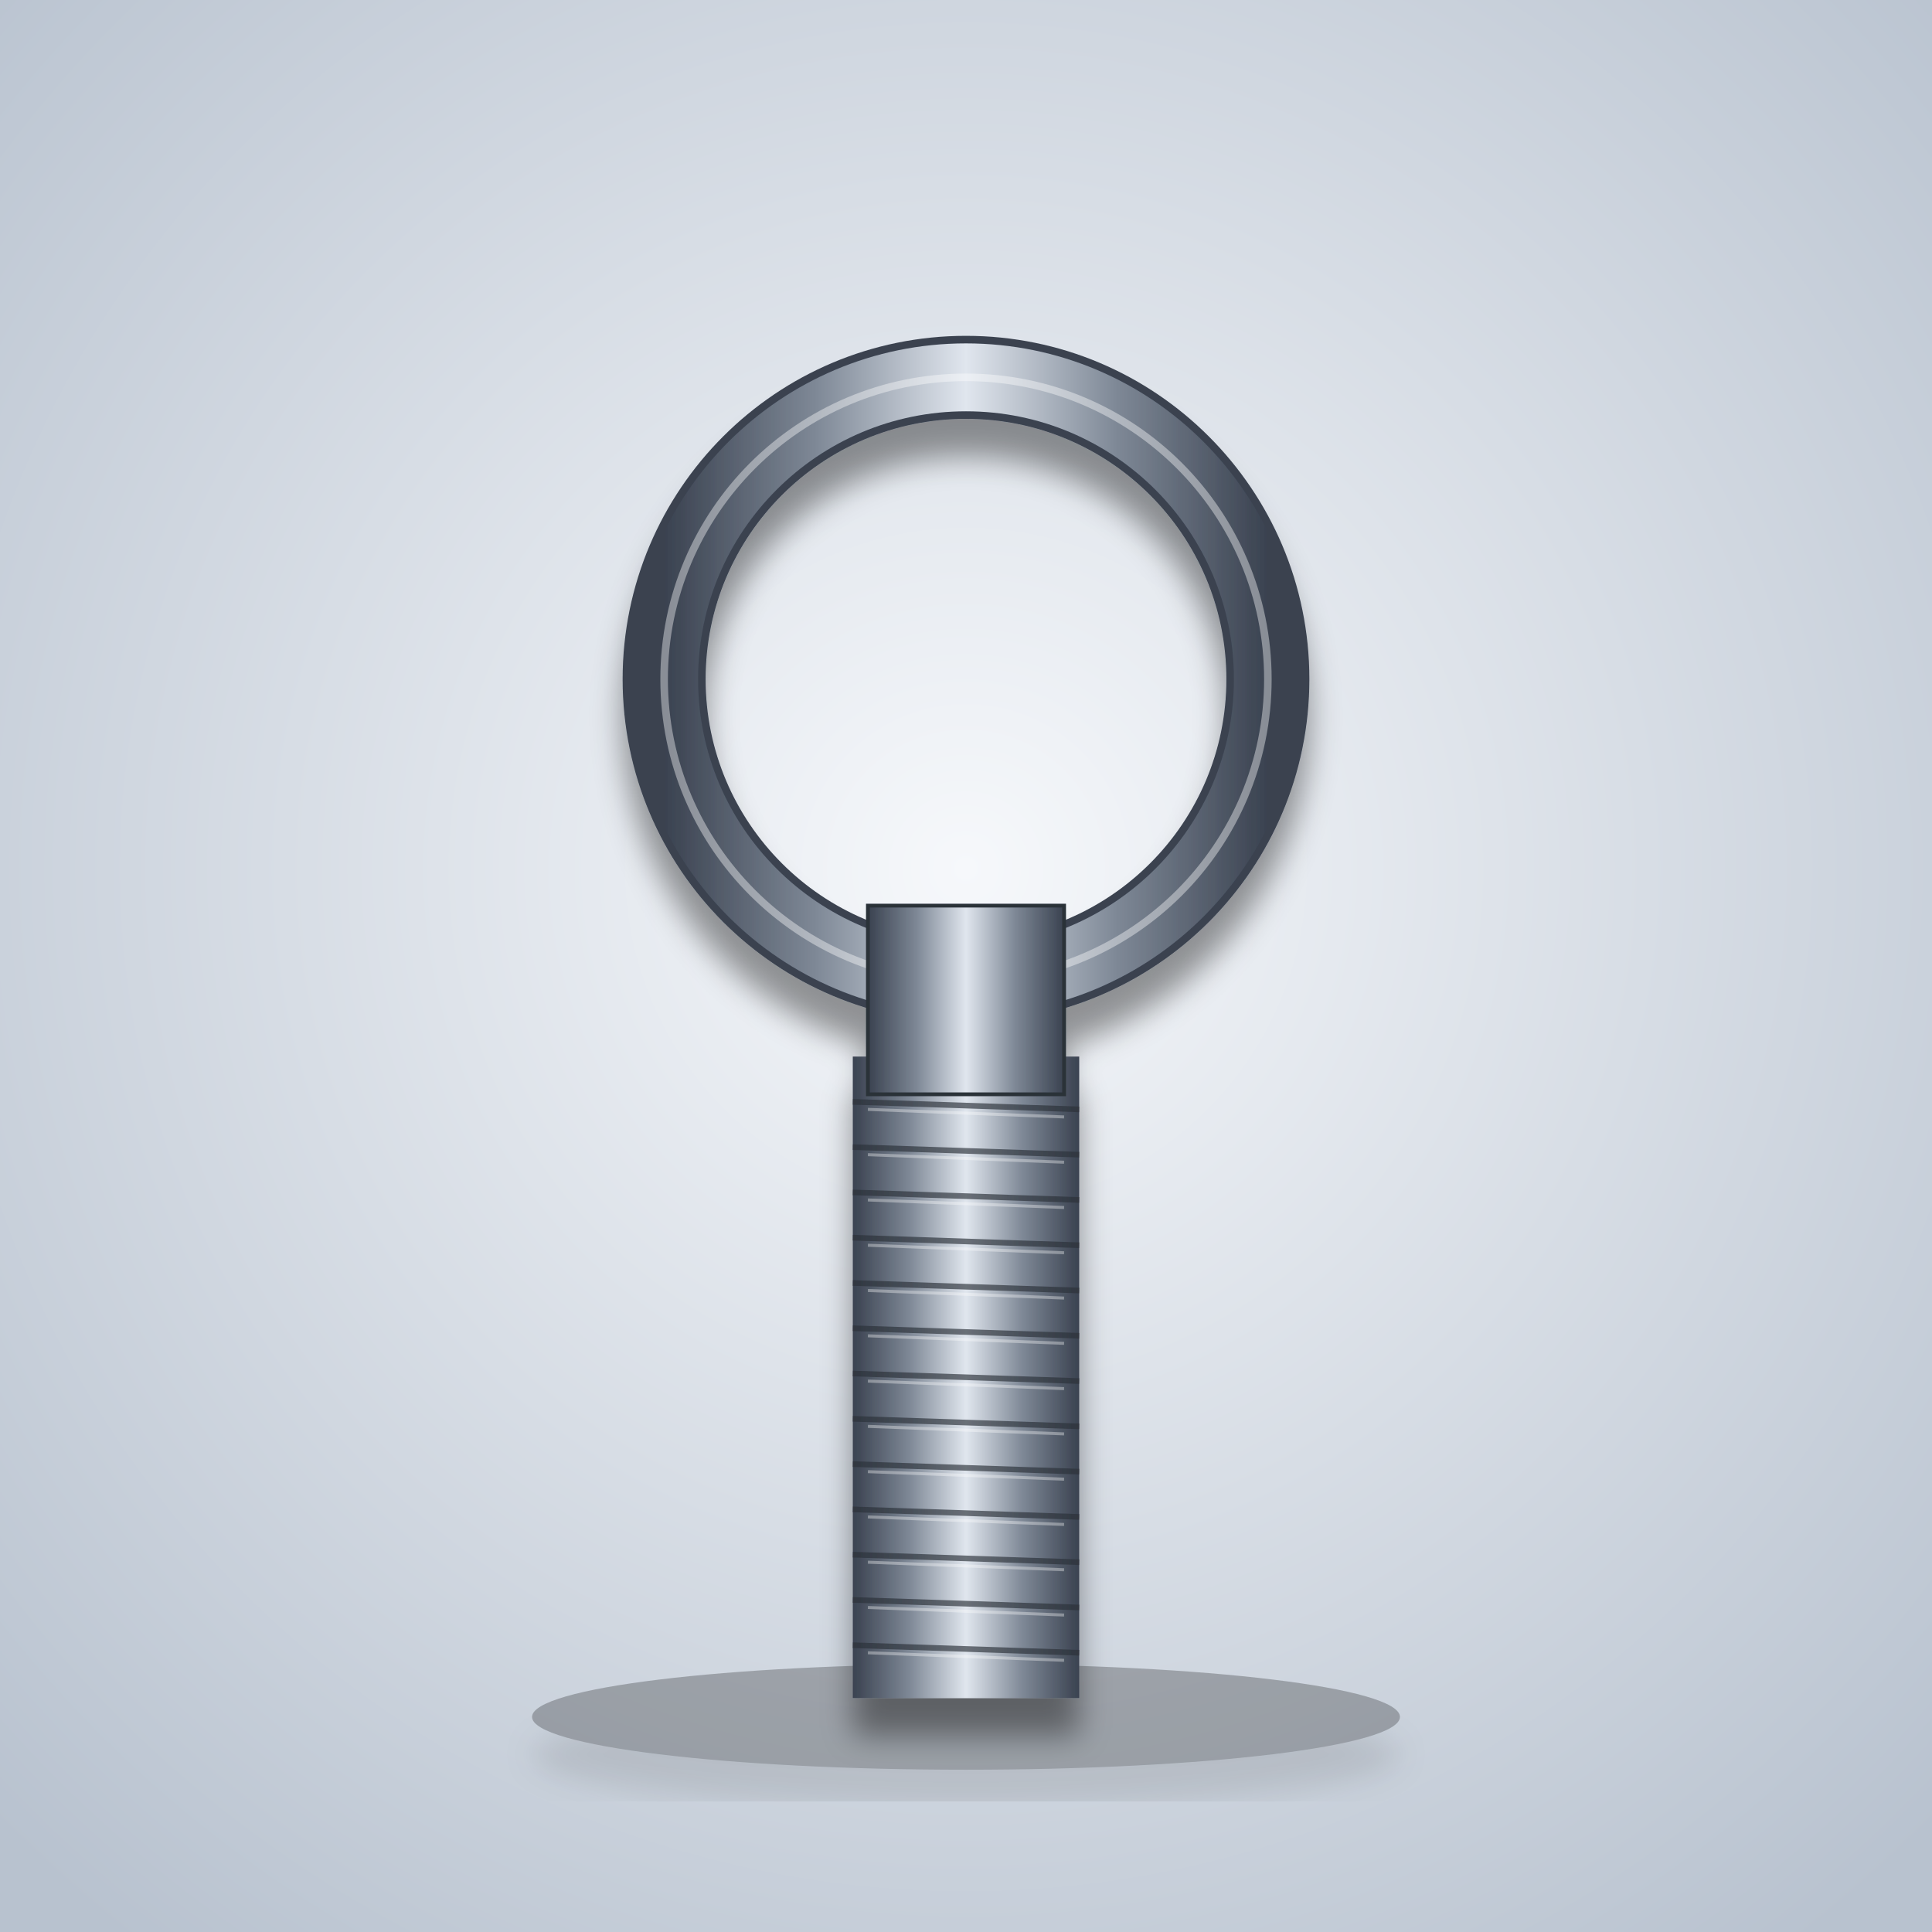
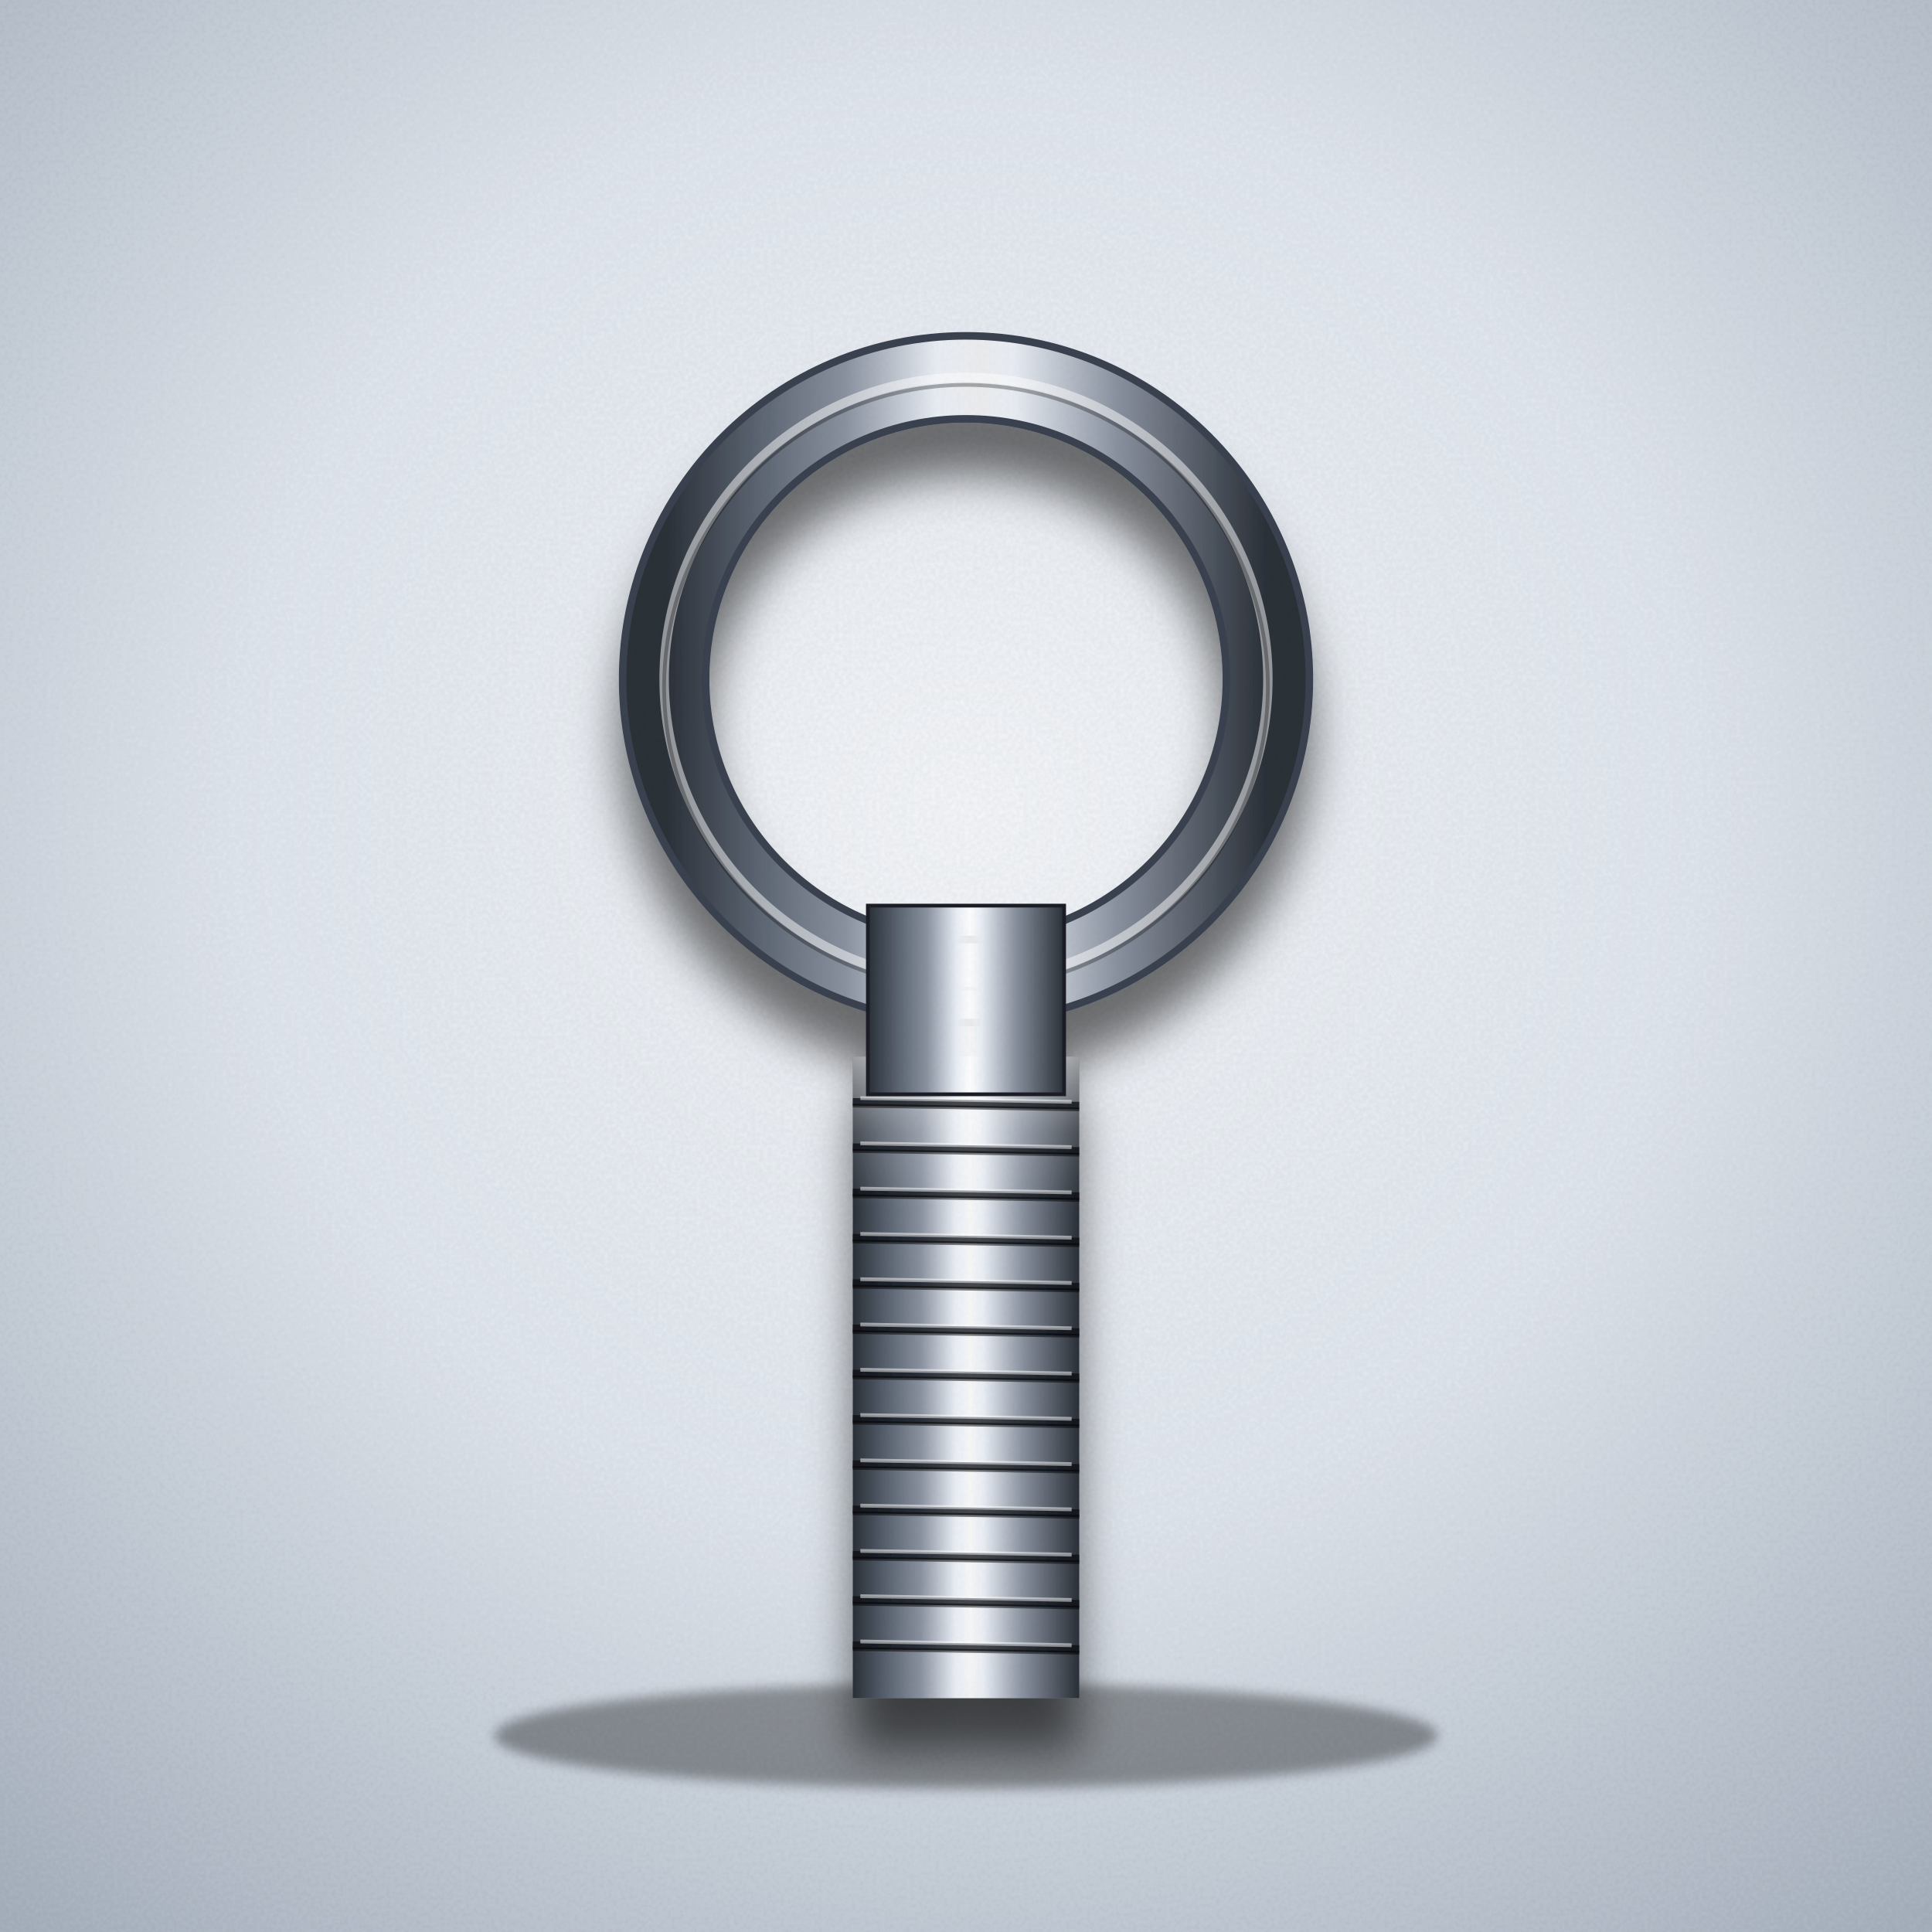
<svg xmlns="http://www.w3.org/2000/svg" viewBox="0 0 512 512" width="512" height="512">
  <defs>
-     <radialGradient id="bg" cx="50%" cy="45%" r="70%">
-       <stop offset="0%" stop-color="#f6f8fb" />
-       <stop offset="100%" stop-color="#b8c2cf" />
+     <radialGradient id="bg" cx="50%" cy="42%" r="75%">
+       <stop offset="0%" stop-color="#f5f7fa" />
+       <stop offset="50%" stop-color="#e2e8f0" />
+       <stop offset="100%" stop-color="#a8b2bf" />
    </radialGradient>
+     <filter id="grain">
+       <feTurbulence type="fractalNoise" baseFrequency="0.9" numOctaves="3" seed="5" />
+       <feColorMatrix values="0 0 0 0 0  0 0 0 0 0  0 0 0 0 0  0 0 0 0.08 0" />
+       <feComposite in2="SourceGraphic" operator="in" />
+     </filter>
+     <filter id="depthBlur">
+       <feGaussianBlur stdDeviation="1.5" />
+     </filter>
+     <filter id="realShadow" x="-50%" y="-50%" width="200%" height="200%">
+       <feGaussianBlur in="SourceAlpha" stdDeviation="6" />
+       <feOffset dx="0" dy="14" />
+       <feComponentTransfer>
+         <feFuncA type="linear" slope="0.55" />
+       </feComponentTransfer>
+       <feMerge>
+         <feMergeNode />
+         <feMergeNode in="SourceGraphic" />
+       </feMerge>
+     </filter>
+     <filter id="worn">
+       <feTurbulence type="turbulence" baseFrequency="0.04" numOctaves="2" seed="3" />
+       <feDisplacementMap in="SourceGraphic" scale="3" />
+     </filter>
+     <linearGradient id="metal" x1="0%" y1="0%" x2="100%" y2="0%" gradientTransform="rotate(0)">
+       <stop offset="0%" stop-color="#2a3038" />
+       <stop offset="15%" stop-color="#5a6370" />
+       <stop offset="30%" stop-color="#8a92a0" />
+       <stop offset="45%" stop-color="#e8edf4" />
+       <stop offset="52%" stop-color="#ffffff" stop-opacity="0.9" />
+       <stop offset="58%" stop-color="#e8edf4" />
+       <stop offset="75%" stop-color="#8a92a0" />
+       <stop offset="100%" stop-color="#2a3038" />
+     </linearGradient>
+     <linearGradient id="topShine" x1="0%" y1="0%" x2="0%" y2="100%">
+       <stop offset="0%" stop-color="#ffffff" stop-opacity="0.55" />
+       <stop offset="50%" stop-color="#ffffff" stop-opacity="0.15" />
+       <stop offset="100%" stop-color="#ffffff" stop-opacity="0" />
+     </linearGradient>
+     <linearGradient id="thread" x1="0%" y1="0%" x2="100%" y2="0%">
+       <stop offset="0%" stop-color="#1a1e25" />
+       <stop offset="50%" stop-color="#6a7280" />
+       <stop offset="100%" stop-color="#1a1e25" />
+     </linearGradient>
  </defs>
  <rect width="100%" height="100%" fill="url(#bg)" />
-   <filter id="ds" x="-30%" y="-30%" width="160%" height="160%">
-     <feGaussianBlur in="SourceAlpha" stdDeviation="4" />
-     <feOffset dx="0" dy="10" />
-     <feComponentTransfer>
-       <feFuncA type="linear" slope="0.4" />
-     </feComponentTransfer>
-     <feMerge>
-       <feMergeNode />
-       <feMergeNode in="SourceGraphic" />
-     </feMerge>
-   </filter>
-   <linearGradient id="shaft" x1="0%" y1="0%" x2="100%" y2="0%">
-     <stop offset="0%" stop-color="#3a4250" />
-     <stop offset="25%" stop-color="#7e8896" />
-     <stop offset="50%" stop-color="#e0e6ee" />
-     <stop offset="75%" stop-color="#7e8896" />
-     <stop offset="100%" stop-color="#3a4250" />
-   </linearGradient>
-   <ellipse cx="256" cy="455" rx="115" ry="14" fill="#000" opacity="0.25" filter="url(#ds)" />
-   <g filter="url(#ds)">
-     <rect x="226" y="280" width="60" height="170" fill="url(#shaft)" />
-     <line x1="226" y1="292" x2="286" y2="294" stroke="#2a3038" stroke-width="1.5" opacity="0.65" />
-     <line x1="226" y1="304" x2="286" y2="306" stroke="#2a3038" stroke-width="1.5" opacity="0.65" />
-     <line x1="226" y1="316" x2="286" y2="318" stroke="#2a3038" stroke-width="1.5" opacity="0.65" />
-     <line x1="226" y1="328" x2="286" y2="330" stroke="#2a3038" stroke-width="1.5" opacity="0.65" />
-     <line x1="226" y1="340" x2="286" y2="342" stroke="#2a3038" stroke-width="1.5" opacity="0.65" />
-     <line x1="226" y1="352" x2="286" y2="354" stroke="#2a3038" stroke-width="1.5" opacity="0.65" />
-     <line x1="226" y1="364" x2="286" y2="366" stroke="#2a3038" stroke-width="1.5" opacity="0.65" />
-     <line x1="226" y1="376" x2="286" y2="378" stroke="#2a3038" stroke-width="1.5" opacity="0.65" />
-     <line x1="226" y1="388" x2="286" y2="390" stroke="#2a3038" stroke-width="1.5" opacity="0.65" />
-     <line x1="226" y1="400" x2="286" y2="402" stroke="#2a3038" stroke-width="1.5" opacity="0.65" />
-     <line x1="226" y1="412" x2="286" y2="414" stroke="#2a3038" stroke-width="1.5" opacity="0.65" />
-     <line x1="226" y1="424" x2="286" y2="426" stroke="#2a3038" stroke-width="1.5" opacity="0.65" />
-     <line x1="226" y1="436" x2="286" y2="438" stroke="#2a3038" stroke-width="1.5" opacity="0.65" />
-     <line x1="230" y1="294" x2="282" y2="296" stroke="#fff" stroke-width="0.8" opacity="0.35" />
-     <line x1="230" y1="306" x2="282" y2="308" stroke="#fff" stroke-width="0.8" opacity="0.35" />
-     <line x1="230" y1="318" x2="282" y2="320" stroke="#fff" stroke-width="0.8" opacity="0.35" />
-     <line x1="230" y1="330" x2="282" y2="332" stroke="#fff" stroke-width="0.8" opacity="0.35" />
-     <line x1="230" y1="342" x2="282" y2="344" stroke="#fff" stroke-width="0.8" opacity="0.35" />
-     <line x1="230" y1="354" x2="282" y2="356" stroke="#fff" stroke-width="0.8" opacity="0.35" />
-     <line x1="230" y1="366" x2="282" y2="368" stroke="#fff" stroke-width="0.8" opacity="0.35" />
-     <line x1="230" y1="378" x2="282" y2="380" stroke="#fff" stroke-width="0.8" opacity="0.35" />
-     <line x1="230" y1="390" x2="282" y2="392" stroke="#fff" stroke-width="0.8" opacity="0.35" />
-     <line x1="230" y1="402" x2="282" y2="404" stroke="#fff" stroke-width="0.8" opacity="0.35" />
-     <line x1="230" y1="414" x2="282" y2="416" stroke="#fff" stroke-width="0.8" opacity="0.35" />
-     <line x1="230" y1="426" x2="282" y2="428" stroke="#fff" stroke-width="0.8" opacity="0.35" />
-     <line x1="230" y1="438" x2="282" y2="440" stroke="#fff" stroke-width="0.8" opacity="0.35" />
-     <circle cx="256" cy="180" r="80" fill="none" stroke="#3a4250" stroke-width="22" stroke-linecap="round" />
-     <circle cx="256" cy="180" r="80" fill="none" stroke="url(#shaft)" stroke-width="18" stroke-linecap="round" />
-     <circle cx="256" cy="180" r="80" fill="none" stroke="#fff" stroke-width="2" opacity="0.4" />
-     <rect x="230" y="240" width="52" height="50" fill="url(#shaft)" stroke="#2a3038" stroke-width="1" />
+   <rect width="100%" height="100%" fill="url(#bg)" filter="url(#grain)" opacity="0.4" />
+   <ellipse cx="256" cy="460" rx="125" ry="14" fill="#000" opacity="0.35" filter="url(#depthBlur)" />
+   <g filter="url(#realShadow)">
+     <rect x="226" y="280" width="60" height="170" fill="url(#metal)" />
+     <rect x="226" y="280" width="60" height="40" fill="url(#topShine)" />
+     <line x1="226" y1="292" x2="286" y2="293" stroke="#0a0d14" stroke-width="2" opacity="0.75" />
+     <line x1="226" y1="293" x2="286" y2="294" stroke="#000" stroke-width="1" opacity="0.5" />
+     <line x1="228" y1="291" x2="284" y2="292" stroke="#fff" stroke-width="1" opacity="0.5" />
+     <line x1="226" y1="304" x2="286" y2="305" stroke="#0a0d14" stroke-width="2" opacity="0.75" />
+     <line x1="226" y1="305" x2="286" y2="306" stroke="#000" stroke-width="1" opacity="0.5" />
+     <line x1="228" y1="303" x2="284" y2="304" stroke="#fff" stroke-width="1" opacity="0.5" />
+     <line x1="226" y1="316" x2="286" y2="317" stroke="#0a0d14" stroke-width="2" opacity="0.75" />
+     <line x1="226" y1="317" x2="286" y2="318" stroke="#000" stroke-width="1" opacity="0.5" />
+     <line x1="228" y1="315" x2="284" y2="316" stroke="#fff" stroke-width="1" opacity="0.5" />
+     <line x1="226" y1="328" x2="286" y2="329" stroke="#0a0d14" stroke-width="2" opacity="0.75" />
+     <line x1="226" y1="329" x2="286" y2="330" stroke="#000" stroke-width="1" opacity="0.5" />
+     <line x1="228" y1="327" x2="284" y2="328" stroke="#fff" stroke-width="1" opacity="0.5" />
+     <line x1="226" y1="340" x2="286" y2="341" stroke="#0a0d14" stroke-width="2" opacity="0.75" />
+     <line x1="226" y1="341" x2="286" y2="342" stroke="#000" stroke-width="1" opacity="0.5" />
+     <line x1="228" y1="339" x2="284" y2="340" stroke="#fff" stroke-width="1" opacity="0.5" />
+     <line x1="226" y1="352" x2="286" y2="353" stroke="#0a0d14" stroke-width="2" opacity="0.75" />
+     <line x1="226" y1="353" x2="286" y2="354" stroke="#000" stroke-width="1" opacity="0.5" />
+     <line x1="228" y1="351" x2="284" y2="352" stroke="#fff" stroke-width="1" opacity="0.5" />
+     <line x1="226" y1="364" x2="286" y2="365" stroke="#0a0d14" stroke-width="2" opacity="0.75" />
+     <line x1="226" y1="365" x2="286" y2="366" stroke="#000" stroke-width="1" opacity="0.5" />
+     <line x1="228" y1="363" x2="284" y2="364" stroke="#fff" stroke-width="1" opacity="0.5" />
+     <line x1="226" y1="376" x2="286" y2="377" stroke="#0a0d14" stroke-width="2" opacity="0.75" />
+     <line x1="226" y1="377" x2="286" y2="378" stroke="#000" stroke-width="1" opacity="0.5" />
+     <line x1="228" y1="375" x2="284" y2="376" stroke="#fff" stroke-width="1" opacity="0.5" />
+     <line x1="226" y1="388" x2="286" y2="389" stroke="#0a0d14" stroke-width="2" opacity="0.75" />
+     <line x1="226" y1="389" x2="286" y2="390" stroke="#000" stroke-width="1" opacity="0.5" />
+     <line x1="228" y1="387" x2="284" y2="388" stroke="#fff" stroke-width="1" opacity="0.5" />
+     <line x1="226" y1="400" x2="286" y2="401" stroke="#0a0d14" stroke-width="2" opacity="0.75" />
+     <line x1="226" y1="401" x2="286" y2="402" stroke="#000" stroke-width="1" opacity="0.5" />
+     <line x1="228" y1="399" x2="284" y2="400" stroke="#fff" stroke-width="1" opacity="0.5" />
+     <line x1="226" y1="412" x2="286" y2="413" stroke="#0a0d14" stroke-width="2" opacity="0.75" />
+     <line x1="226" y1="413" x2="286" y2="414" stroke="#000" stroke-width="1" opacity="0.5" />
+     <line x1="228" y1="411" x2="284" y2="412" stroke="#fff" stroke-width="1" opacity="0.5" />
+     <line x1="226" y1="424" x2="286" y2="425" stroke="#0a0d14" stroke-width="2" opacity="0.75" />
+     <line x1="226" y1="425" x2="286" y2="426" stroke="#000" stroke-width="1" opacity="0.5" />
+     <line x1="228" y1="423" x2="284" y2="424" stroke="#fff" stroke-width="1" opacity="0.5" />
+     <line x1="226" y1="436" x2="286" y2="437" stroke="#0a0d14" stroke-width="2" opacity="0.75" />
+     <line x1="226" y1="437" x2="286" y2="438" stroke="#000" stroke-width="1" opacity="0.5" />
+     <line x1="228" y1="435" x2="284" y2="436" stroke="#fff" stroke-width="1" opacity="0.5" />
+     <circle cx="256" cy="180" r="80" fill="none" stroke="#3a4250" stroke-width="24" />
+     <circle cx="256" cy="180" r="80" fill="none" stroke="url(#metal)" stroke-width="20" />
+     <circle cx="256" cy="180" r="80" fill="none" stroke="#fff" stroke-width="2.5" opacity="0.5" />
+     <circle cx="256" cy="180" r="80" fill="none" stroke="#000" stroke-width="1" opacity="0.3" transform="translate(0,2)" />
+     <rect x="230" y="240" width="52" height="50" fill="url(#metal)" stroke="#1a1e25" stroke-width="1" />
  </g>
+   <rect width="100%" height="100%" fill="#000" filter="url(#grain)" opacity="0.3" pointer-events="none" />
</svg>
